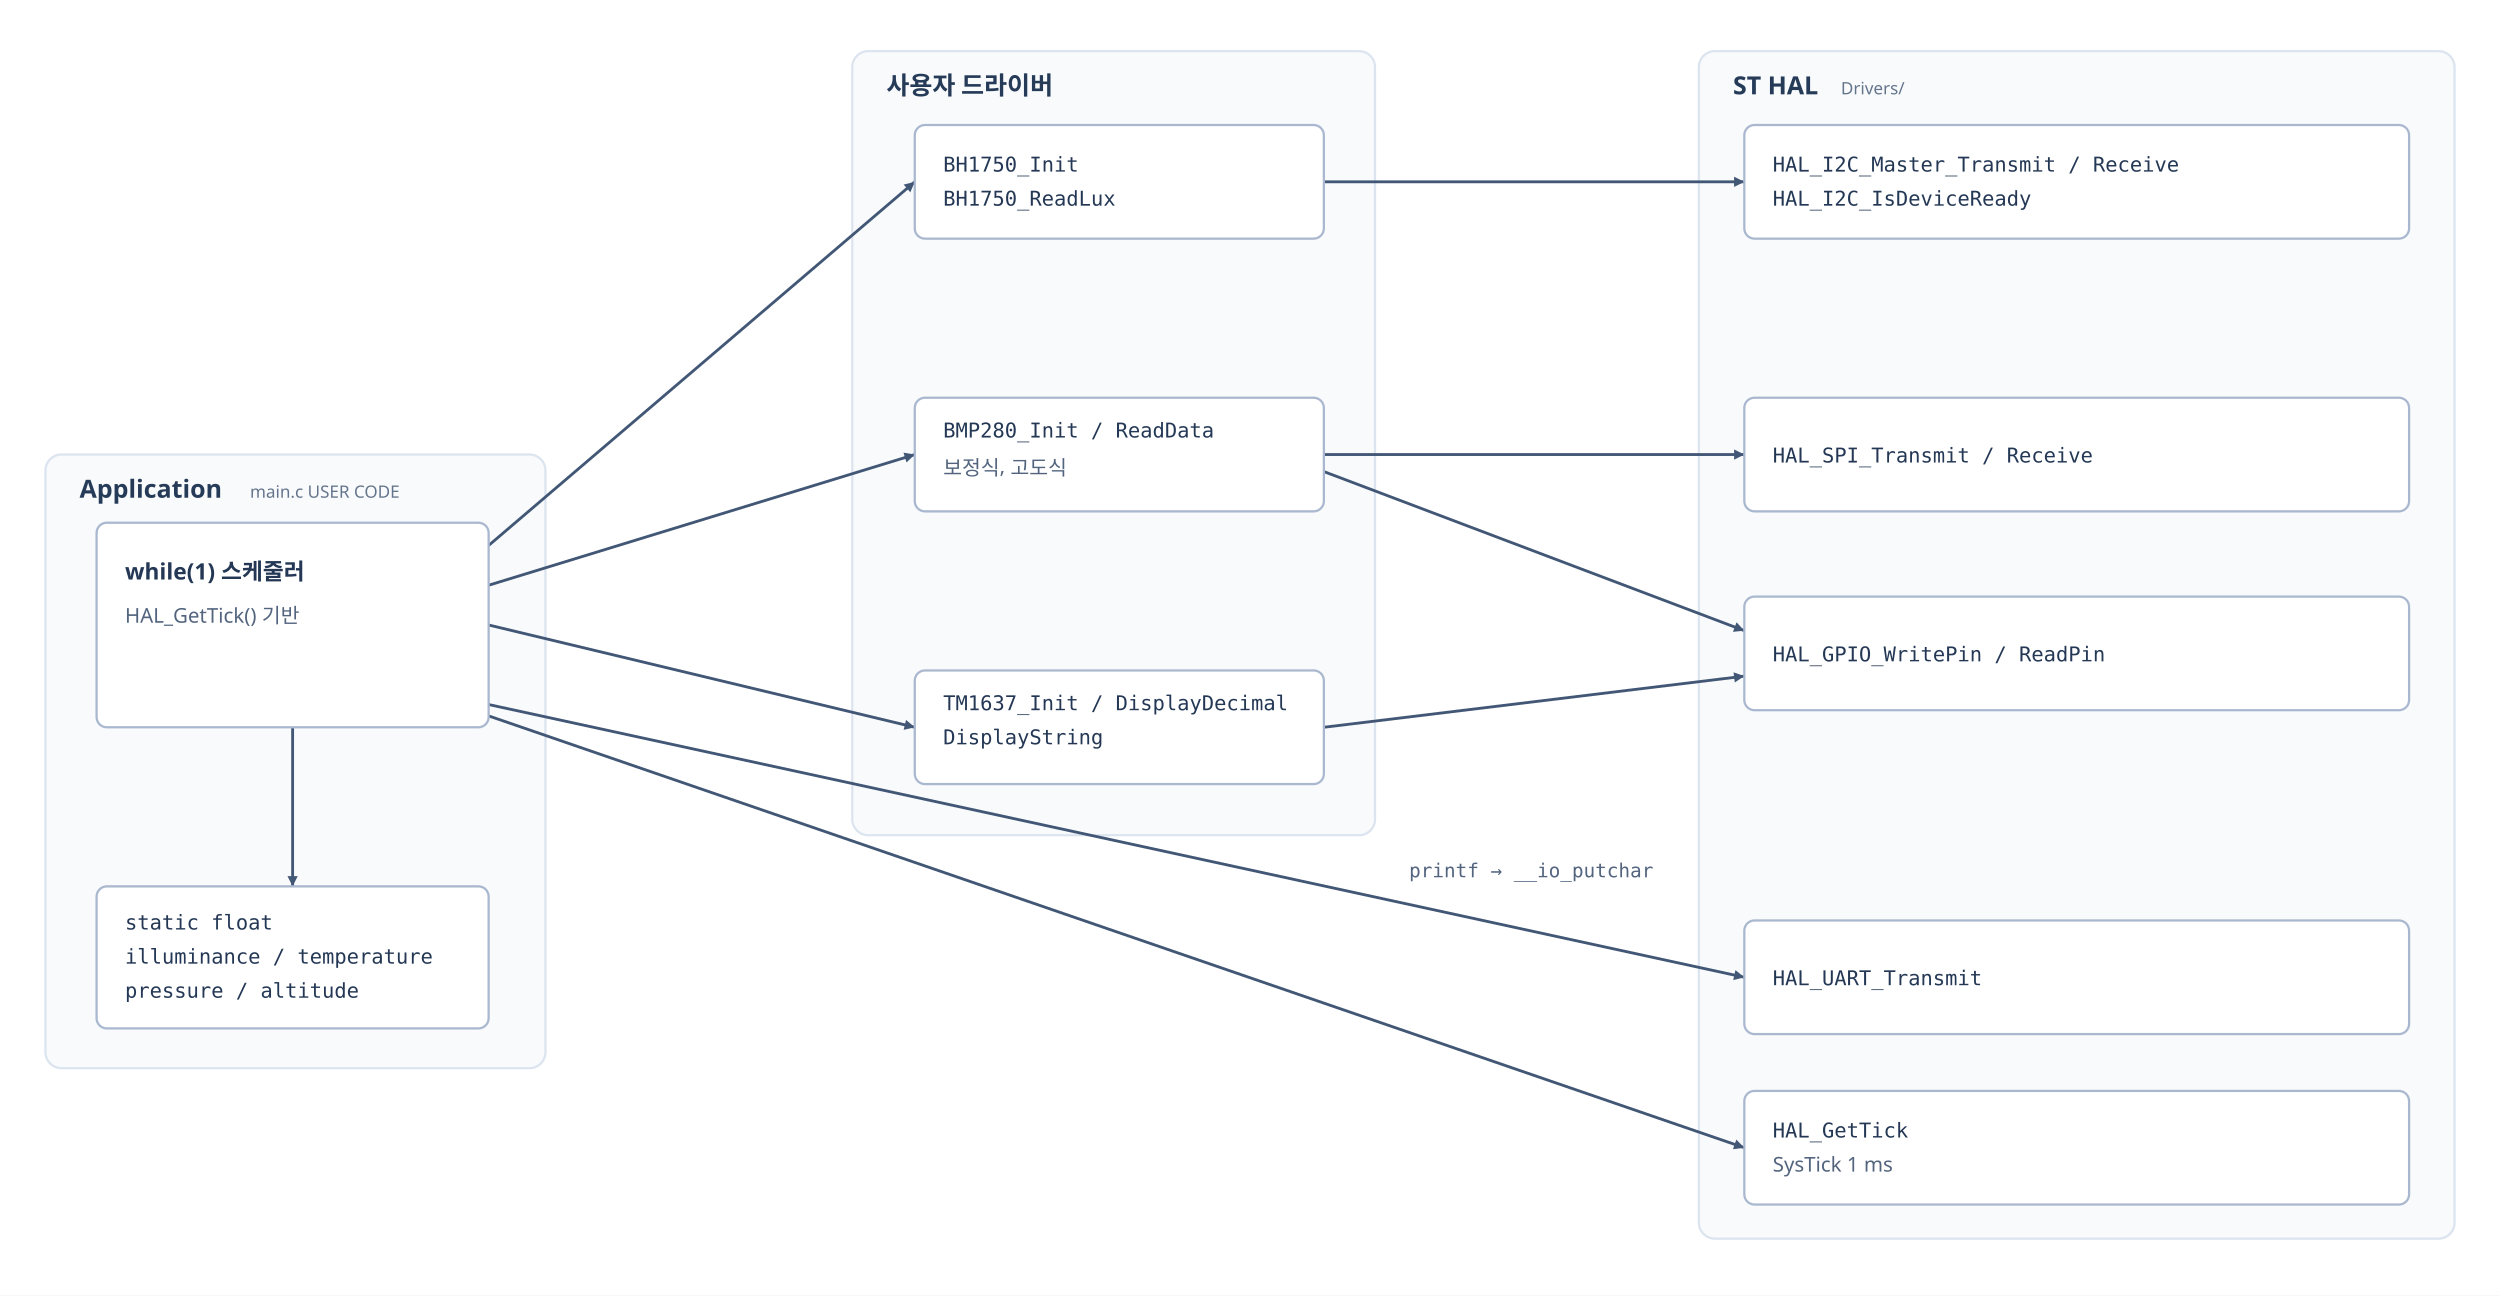
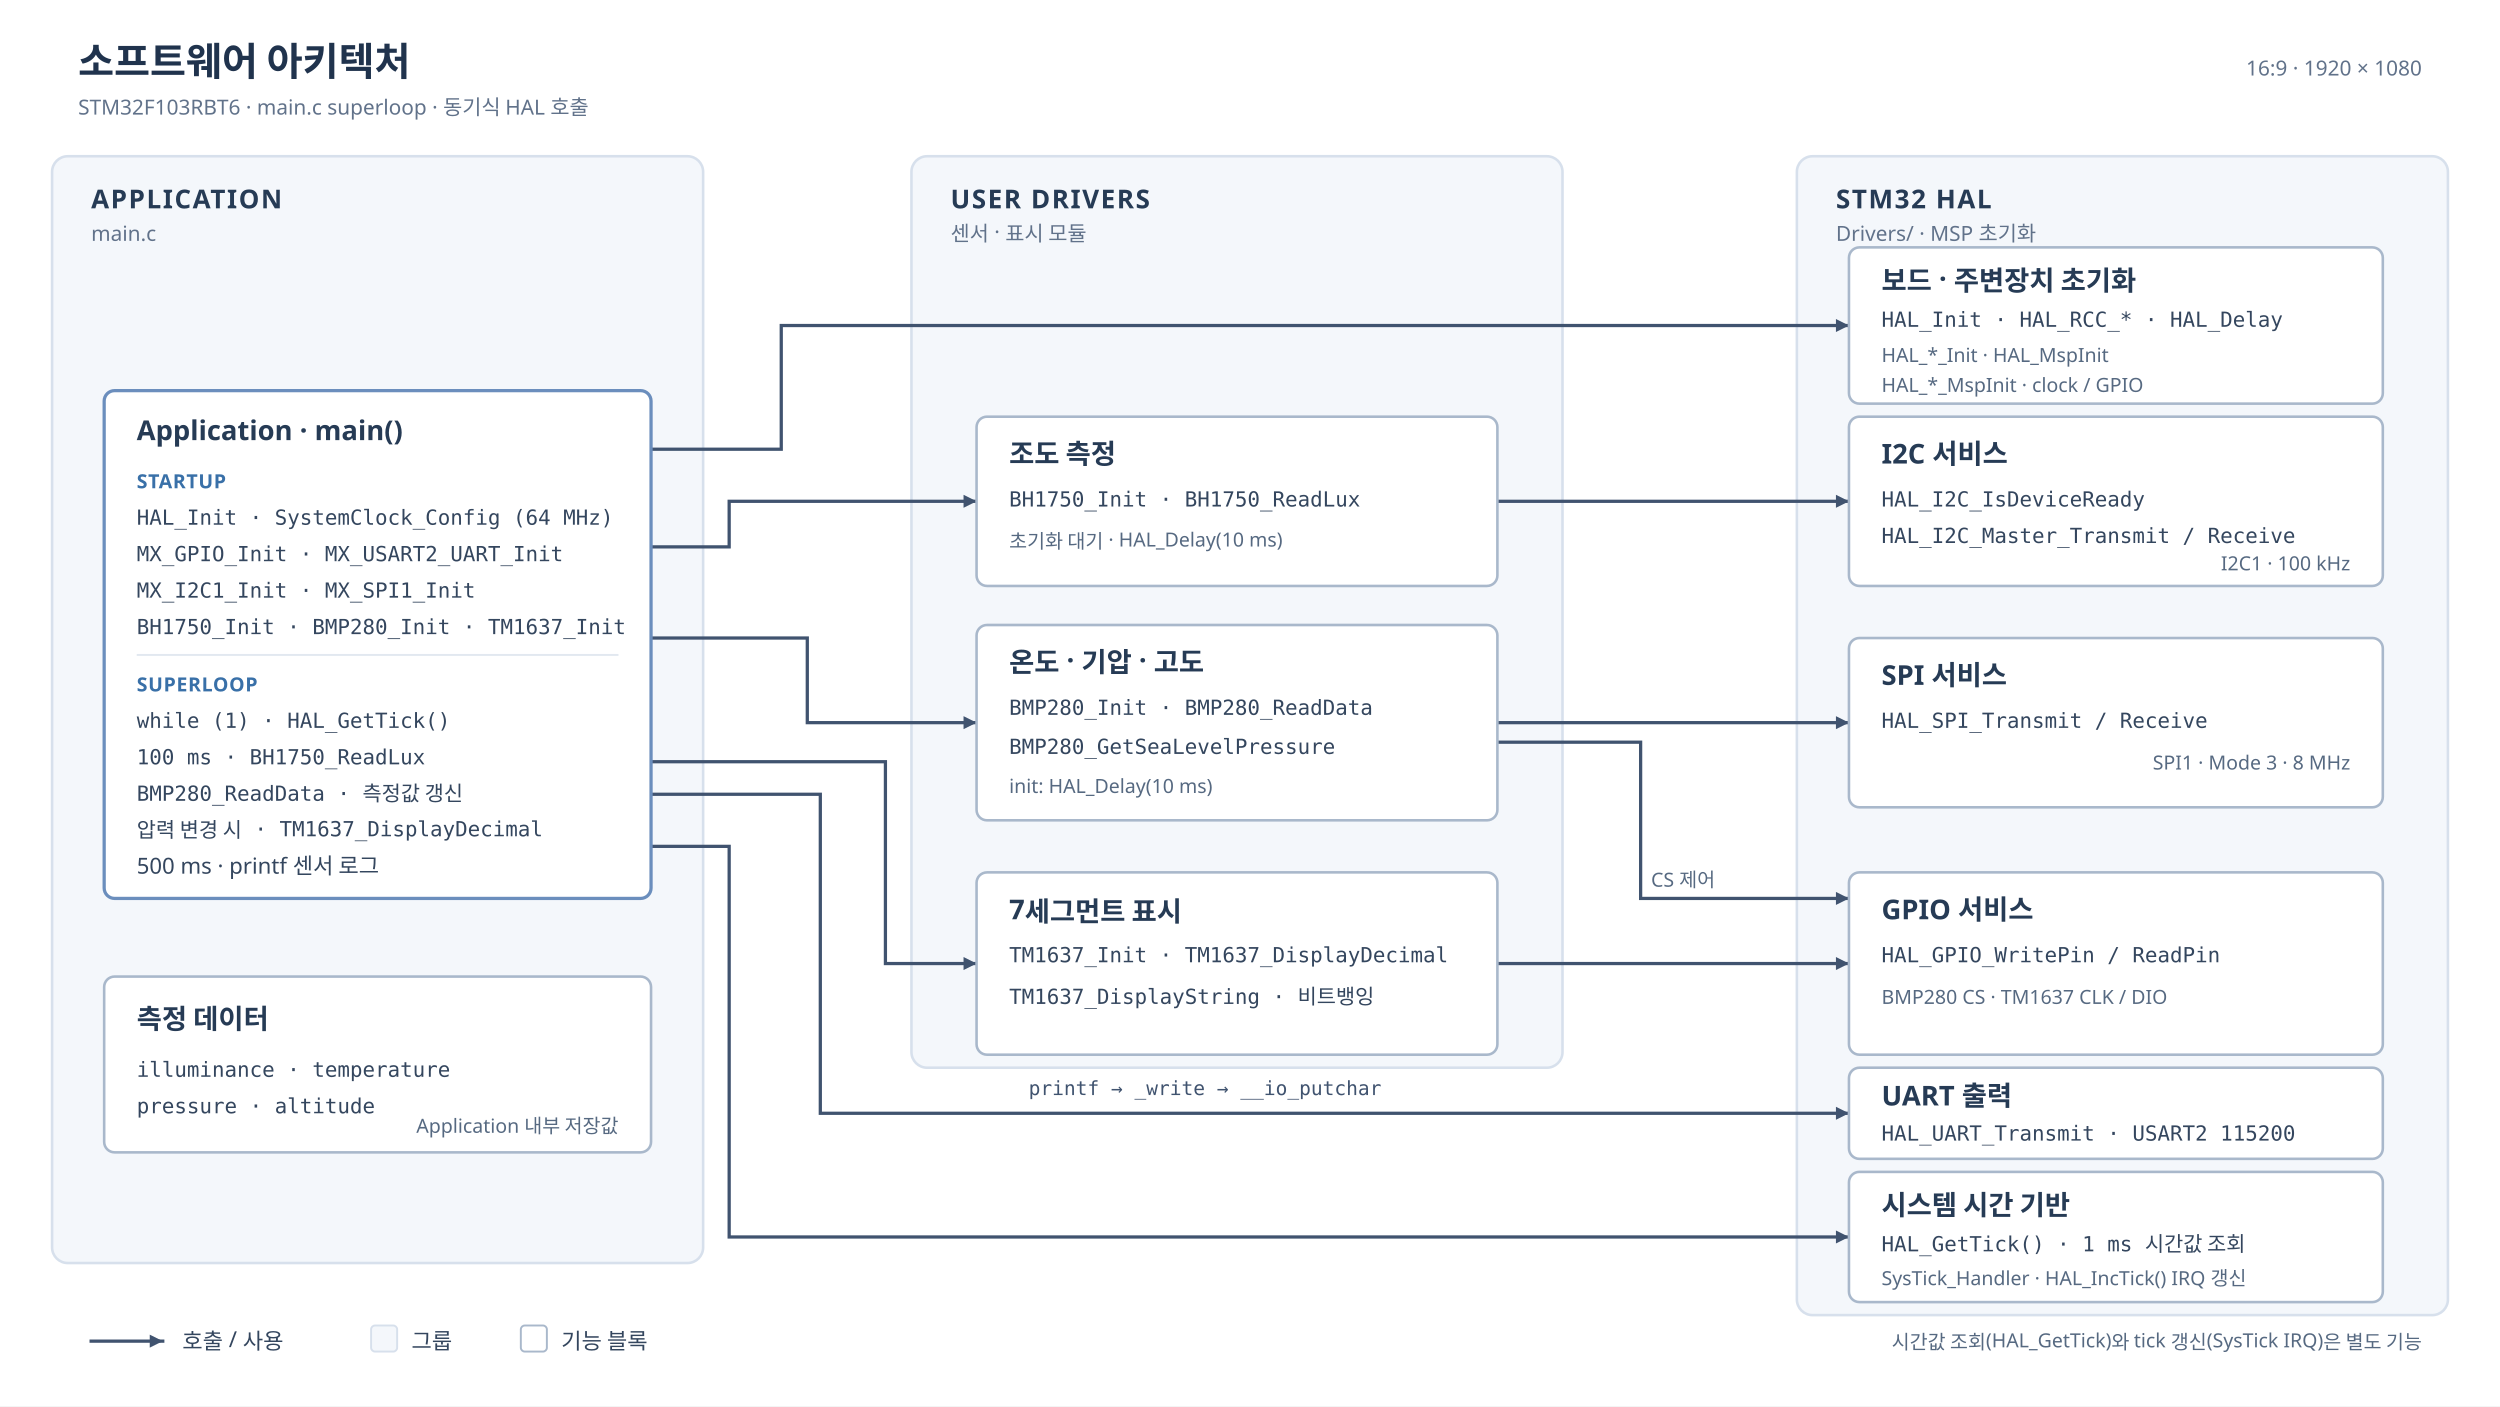
- <svg xmlns="http://www.w3.org/2000/svg" width="2200" height="1140" viewBox="0 0 2200 1140" role="img" aria-labelledby="title description">
+ <svg xmlns="http://www.w3.org/2000/svg" width="1920" height="1080" viewBox="0 0 1920 1080" role="img" aria-labelledby="title description">
  <defs>
-     <marker id="arrow" viewBox="0 0 10 10" refX="10" refY="5" markerWidth="9" markerHeight="9" orient="auto" markerUnits="userSpaceOnUse">
-       <path d="M 0 0 L 10 5 L 0 10 Z" fill="#425775" />
+     <marker id="arrow" viewBox="0 0 10 10" refX="10" refY="5" markerWidth="10" markerHeight="10" orient="auto" markerUnits="userSpaceOnUse">
+       <path d="M 0 0 L 10 5 L 0 10 Z" fill="#40536f" />
    </marker>
    <style>
-       .group { fill: #f8fafc; stroke: #dce4ef; stroke-width: 2; }
-       .node { fill: #fff; stroke: #aab8cf; stroke-width: 2; }
-       .group-title { fill: #263b58; font: 600 22px 'Noto Sans KR', 'Malgun Gothic', sans-serif; }
-       .group-subtitle { fill: #64748b; font: 15px 'Noto Sans KR', 'Malgun Gothic', sans-serif; }
-       .node-title { fill: #243855; font: 600 20px 'Noto Sans KR', 'Malgun Gothic', sans-serif; }
-       .node-detail { fill: #52647e; font: 18px 'Noto Sans KR', 'Malgun Gothic', sans-serif; }
-       .code { fill: #243855; font: 18px 'DejaVu Sans Mono', Consolas, monospace; }
-       .edge { fill: none; stroke: #425775; stroke-width: 2.5; marker-end: url(#arrow); }
-       .edge-label { fill: #52647e; font: 17px 'DejaVu Sans Mono', Consolas, monospace; }
+       .group { fill: #f4f7fb; stroke: #d7e0ec; stroke-width: 2; }
+       .node { fill: #ffffff; stroke: #a9b8cb; stroke-width: 2; }
+       .node-accent { fill: #ffffff; stroke: #6b8ebd; stroke-width: 2.5; }
+       .group-title { fill: #263b55; font: 700 20px 'Noto Sans KR', 'Malgun Gothic', sans-serif; letter-spacing: 1.2px; }
+       .group-detail { fill: #61728a; font: 16px 'Noto Sans KR', 'Malgun Gothic', sans-serif; }
+       .node-title { fill: #263b55; font: 700 21px 'Noto Sans KR', 'Malgun Gothic', sans-serif; }
+       .section { fill: #3970a8; font: 700 15px 'Noto Sans KR', 'Malgun Gothic', sans-serif; letter-spacing: .5px; }
+       .text { fill: #34465e; font: 17px 'Noto Sans KR', 'Malgun Gothic', sans-serif; }
+       .small { fill: #566981; font: 15px 'Noto Sans KR', 'Malgun Gothic', sans-serif; }
+       .mono { fill: #34465e; font: 16px 'DejaVu Sans Mono', Consolas, monospace; }
+       .edge { fill: none; stroke: #40536f; stroke-width: 2.5; stroke-linecap: square; stroke-linejoin: miter; marker-end: url(#arrow); }
+       .edge-label { fill: #40536f; font: 15px 'DejaVu Sans Mono', Consolas, monospace; }
+       .rule { stroke: #e2e8f0; stroke-width: 1.5; }
    </style>
  </defs>
-   <rect width="2200" height="1140" fill="#fff" />
-   <rect class="group" x="40" y="400" width="440" height="540" rx="14" />
-   <text class="group-title" x="70" y="438">Application</text>
-   <text class="group-subtitle" x="220" y="438">main.c USER CODE</text>
-   <rect class="group" x="750" y="45" width="460" height="690" rx="14" />
-   <text class="group-title" x="780" y="83">사용자 드라이버</text>
-   <rect class="group" x="1495" y="45" width="665" height="1045" rx="14" />
-   <text class="group-title" x="1525" y="83">ST HAL</text>
-   <text class="group-subtitle" x="1620" y="83">Drivers/</text>
-   <g aria-label="연결">
-     <line class="edge" x1="430" y1="480" x2="805" y2="160" />
-     <line class="edge" x1="430" y1="515" x2="805" y2="400" />
-     <line class="edge" x1="430" y1="550" x2="805" y2="640" />
-     <line class="edge" x1="257.5" y1="640" x2="257.5" y2="780" />
-     <line class="edge" x1="1165" y1="160" x2="1535" y2="160" />
-     <line class="edge" x1="1165" y1="400" x2="1535" y2="400" />
-     <line class="edge" x1="1165" y1="415" x2="1535" y2="555" />
-     <line class="edge" x1="1165" y1="640" x2="1535" y2="595" />
-     <line class="edge" x1="430" y1="620" x2="1535" y2="860" />
-     <line class="edge" x1="430" y1="630" x2="1535" y2="1010" />
+   <rect width="1920" height="1080" fill="#ffffff" />
+   <text x="60" y="58" fill="#20334d" font-family="'Noto Sans KR', 'Malgun Gothic', sans-serif" font-size="30" font-weight="700">소프트웨어 아키텍처</text>
+   <text x="60" y="88" class="group-detail">STM32F103RBT6 · main.c superloop · 동기식 HAL 호출</text>
+   <text x="1860" y="58" text-anchor="end" class="group-detail">16:9 · 1920 × 1080</text>
+   <rect class="group" x="40" y="120" width="500" height="850" rx="12" />
+   <text class="group-title" x="70" y="160">APPLICATION</text>
+   <text class="group-detail" x="70" y="185">main.c</text>
+   <rect class="group" x="700" y="120" width="500" height="700" rx="12" />
+   <text class="group-title" x="730" y="160">USER DRIVERS</text>
+   <text class="group-detail" x="730" y="185">센서 · 표시 모듈</text>
+   <rect class="group" x="1380" y="120" width="500" height="890" rx="12" />
+   <text class="group-title" x="1410" y="160">STM32 HAL</text>
+   <text class="group-detail" x="1410" y="185">Drivers/ · MSP 초기화</text>
+   <g aria-label="호출 또는 사용 관계">
+     <path class="edge" d="M 500 345 H 600 V 250 H 1420" />
+     <path class="edge" d="M 500 420 H 560 V 385 H 750" />
+     <path class="edge" d="M 500 490 H 620 V 555 H 750" />
+     <path class="edge" d="M 500 585 H 680 V 740 H 750" />
+     <path class="edge" d="M 500 610 H 630 V 855 H 1420" />
+     <path class="edge" d="M 500 650 H 560 V 950 H 1420" />
+     <path class="edge" d="M 1150 385 H 1420" />
+     <path class="edge" d="M 1150 555 H 1420" />
+     <path class="edge" d="M 1150 570 H 1260 V 690 H 1420" />
+     <path class="edge" d="M 1150 740 H 1420" />
  </g>
-   <text class="edge-label" x="1240" y="772">printf → __io_putchar</text>
  <g aria-label="Application">
-     <rect class="node" x="85" y="460" width="345" height="180" rx="9" />
-     <text class="node-title" x="110" y="510">while(1) 스케줄러</text>
-     <text class="node-detail" x="110" y="548">HAL_GetTick() 기반</text>
-     <rect class="node" x="85" y="780" width="345" height="125" rx="9" />
-     <text class="code" x="110" y="818">static float</text>
-     <text class="code" x="110" y="848">illuminance / temperature</text>
-     <text class="code" x="110" y="878">pressure / altitude</text>
+     <rect class="node-accent" x="80" y="300" width="420" height="390" rx="8" />
+     <text class="node-title" x="105" y="338">Application · main()</text>
+     <text class="section" x="105" y="375">STARTUP</text>
+     <text class="mono" x="105" y="403">HAL_Init · SystemClock_Config (64 MHz)</text>
+     <text class="mono" x="105" y="431" font-size="15">MX_GPIO_Init · MX_USART2_UART_Init</text>
+     <text class="mono" x="105" y="459">MX_I2C1_Init · MX_SPI1_Init</text>
+     <text class="mono" x="105" y="487">BH1750_Init · BMP280_Init · TM1637_Init</text>
+     <line class="rule" x1="105" y1="503" x2="475" y2="503" />
+     <text class="section" x="105" y="531">SUPERLOOP</text>
+     <text class="mono" x="105" y="559">while (1) · HAL_GetTick()</text>
+     <text class="mono" x="105" y="587" font-size="15">100 ms · BH1750_ReadLux</text>
+     <text class="mono" x="105" y="615" font-size="15">BMP280_ReadData · 측정값 갱신</text>
+     <text class="mono" x="105" y="643" font-size="14">압력 변경 시 · TM1637_DisplayDecimal</text>
+     <text class="text" x="105" y="671">500 ms · printf 센서 로그</text>
+     <rect class="node" x="80" y="750" width="420" height="135" rx="8" />
+     <text class="node-title" x="105" y="790">측정 데이터</text>
+     <text class="mono" x="105" y="827">illuminance · temperature</text>
+     <text class="mono" x="105" y="855">pressure · altitude</text>
+     <text class="small" x="475" y="870" text-anchor="end">Application 내부 저장값</text>
  </g>
  <g aria-label="사용자 드라이버">
-     <rect class="node" x="805" y="110" width="360" height="100" rx="9" />
-     <text class="code" x="830" y="151">BH1750_Init</text>
-     <text class="code" x="830" y="181">BH1750_ReadLux</text>
-     <rect class="node" x="805" y="350" width="360" height="100" rx="9" />
-     <text class="code" x="830" y="385">BMP280_Init / ReadData</text>
-     <text class="node-detail" x="830" y="418">보정식, 고도식</text>
-     <rect class="node" x="805" y="590" width="360" height="100" rx="9" />
-     <text class="code" x="830" y="625">TM1637_Init / DisplayDecimal</text>
-     <text class="code" x="830" y="655">DisplayString</text>
+     <rect class="node" x="750" y="320" width="400" height="130" rx="8" />
+     <text class="node-title" x="775" y="356">조도 측정</text>
+     <text class="mono" x="775" y="389">BH1750_Init · BH1750_ReadLux</text>
+     <text class="small" x="775" y="421">초기화 대기 · HAL_Delay(10 ms)</text>
+     <rect class="node" x="750" y="480" width="400" height="150" rx="8" />
+     <text class="node-title" x="775" y="516">온도 · 기압 · 고도</text>
+     <text class="mono" x="775" y="549" font-size="15">BMP280_Init · BMP280_ReadData</text>
+     <text class="mono" x="775" y="579" font-size="14">BMP280_GetSeaLevelPressure</text>
+     <text class="small" x="775" y="609">init: HAL_Delay(10 ms)</text>
+     <rect class="node" x="750" y="670" width="400" height="140" rx="8" />
+     <text class="node-title" x="775" y="706">7세그먼트 표시</text>
+     <text class="mono" x="775" y="739" font-size="14">TM1637_Init · TM1637_DisplayDecimal</text>
+     <text class="mono" x="775" y="771" font-size="14">TM1637_DisplayString · 비트뱅잉</text>
  </g>
-   <g aria-label="ST HAL">
-     <rect class="node" x="1535" y="110" width="585" height="100" rx="9" />
-     <text class="code" x="1560" y="151">HAL_I2C_Master_Transmit / Receive</text>
-     <text class="code" x="1560" y="181">HAL_I2C_IsDeviceReady</text>
-     <rect class="node" x="1535" y="350" width="585" height="100" rx="9" />
-     <text class="code" x="1560" y="407">HAL_SPI_Transmit / Receive</text>
-     <rect class="node" x="1535" y="525" width="585" height="100" rx="9" />
-     <text class="code" x="1560" y="582">HAL_GPIO_WritePin / ReadPin</text>
-     <rect class="node" x="1535" y="810" width="585" height="100" rx="9" />
-     <text class="code" x="1560" y="867">HAL_UART_Transmit</text>
-     <rect class="node" x="1535" y="960" width="585" height="100" rx="9" />
-     <text class="code" x="1560" y="1001">HAL_GetTick</text>
-     <text class="node-detail" x="1560" y="1031">SysTick 1 ms</text>
+   <g aria-label="STM32 HAL">
+     <rect class="node" x="1420" y="190" width="410" height="120" rx="8" />
+     <text class="node-title" x="1445" y="223">보드 · 주변장치 초기화</text>
+     <text class="mono" x="1445" y="251" font-size="14">HAL_Init · HAL_RCC_* · HAL_Delay</text>
+     <text class="small" x="1445" y="278">HAL_*_Init · HAL_MspInit</text>
+     <text class="small" x="1445" y="301">HAL_*_MspInit · clock / GPIO</text>
+     <rect class="node" x="1420" y="320" width="410" height="130" rx="8" />
+     <text class="node-title" x="1445" y="356">I2C 서비스</text>
+     <text class="mono" x="1445" y="389">HAL_I2C_IsDeviceReady</text>
+     <text class="mono" x="1445" y="417">HAL_I2C_Master_Transmit / Receive</text>
+     <text class="small" x="1805" y="438" text-anchor="end">I2C1 · 100 kHz</text>
+     <rect class="node" x="1420" y="490" width="410" height="130" rx="8" />
+     <text class="node-title" x="1445" y="526">SPI 서비스</text>
+     <text class="mono" x="1445" y="559">HAL_SPI_Transmit / Receive</text>
+     <text class="small" x="1805" y="591" text-anchor="end">SPI1 · Mode 3 · 8 MHz</text>
+     <rect class="node" x="1420" y="670" width="410" height="140" rx="8" />
+     <text class="node-title" x="1445" y="706">GPIO 서비스</text>
+     <text class="mono" x="1445" y="739">HAL_GPIO_WritePin / ReadPin</text>
+     <text class="small" x="1445" y="771">BMP280 CS · TM1637 CLK / DIO</text>
+     <rect class="node" x="1420" y="820" width="410" height="70" rx="8" />
+     <text class="node-title" x="1445" y="849">UART 출력</text>
+     <text class="mono" x="1445" y="876" font-size="14">HAL_UART_Transmit · USART2 115200</text>
+     <rect class="node" x="1420" y="900" width="410" height="100" rx="8" />
+     <text class="node-title" x="1445" y="933">시스템 시간 기반</text>
+     <text class="mono" x="1445" y="961" font-size="14">HAL_GetTick() · 1 ms 시간값 조회</text>
+     <text class="small" x="1445" y="987">SysTick_Handler · HAL_IncTick() IRQ 갱신</text>
+   </g>
+   <text class="edge-label" x="790" y="841">printf → _write → __io_putchar</text>
+   <text class="small" x="1268" y="681">CS 제어</text>
+   <g aria-label="범례">
+     <path class="edge" d="M 70 1030 H 125" />
+     <text class="text" x="140" y="1036">호출 / 사용</text>
+     <rect x="285" y="1018" width="20" height="20" rx="3" fill="#f4f7fb" stroke="#d7e0ec" stroke-width="1.5" />
+     <text class="text" x="316" y="1036">그룹</text>
+     <rect x="400" y="1018" width="20" height="20" rx="3" fill="#ffffff" stroke="#a9b8cb" stroke-width="1.5" />
+     <text class="text" x="431" y="1036">기능 블록</text>
+     <text class="small" x="1860" y="1036" text-anchor="end">시간값 조회(HAL_GetTick)와 tick 갱신(SysTick IRQ)은 별도 기능</text>
  </g>
</svg>
